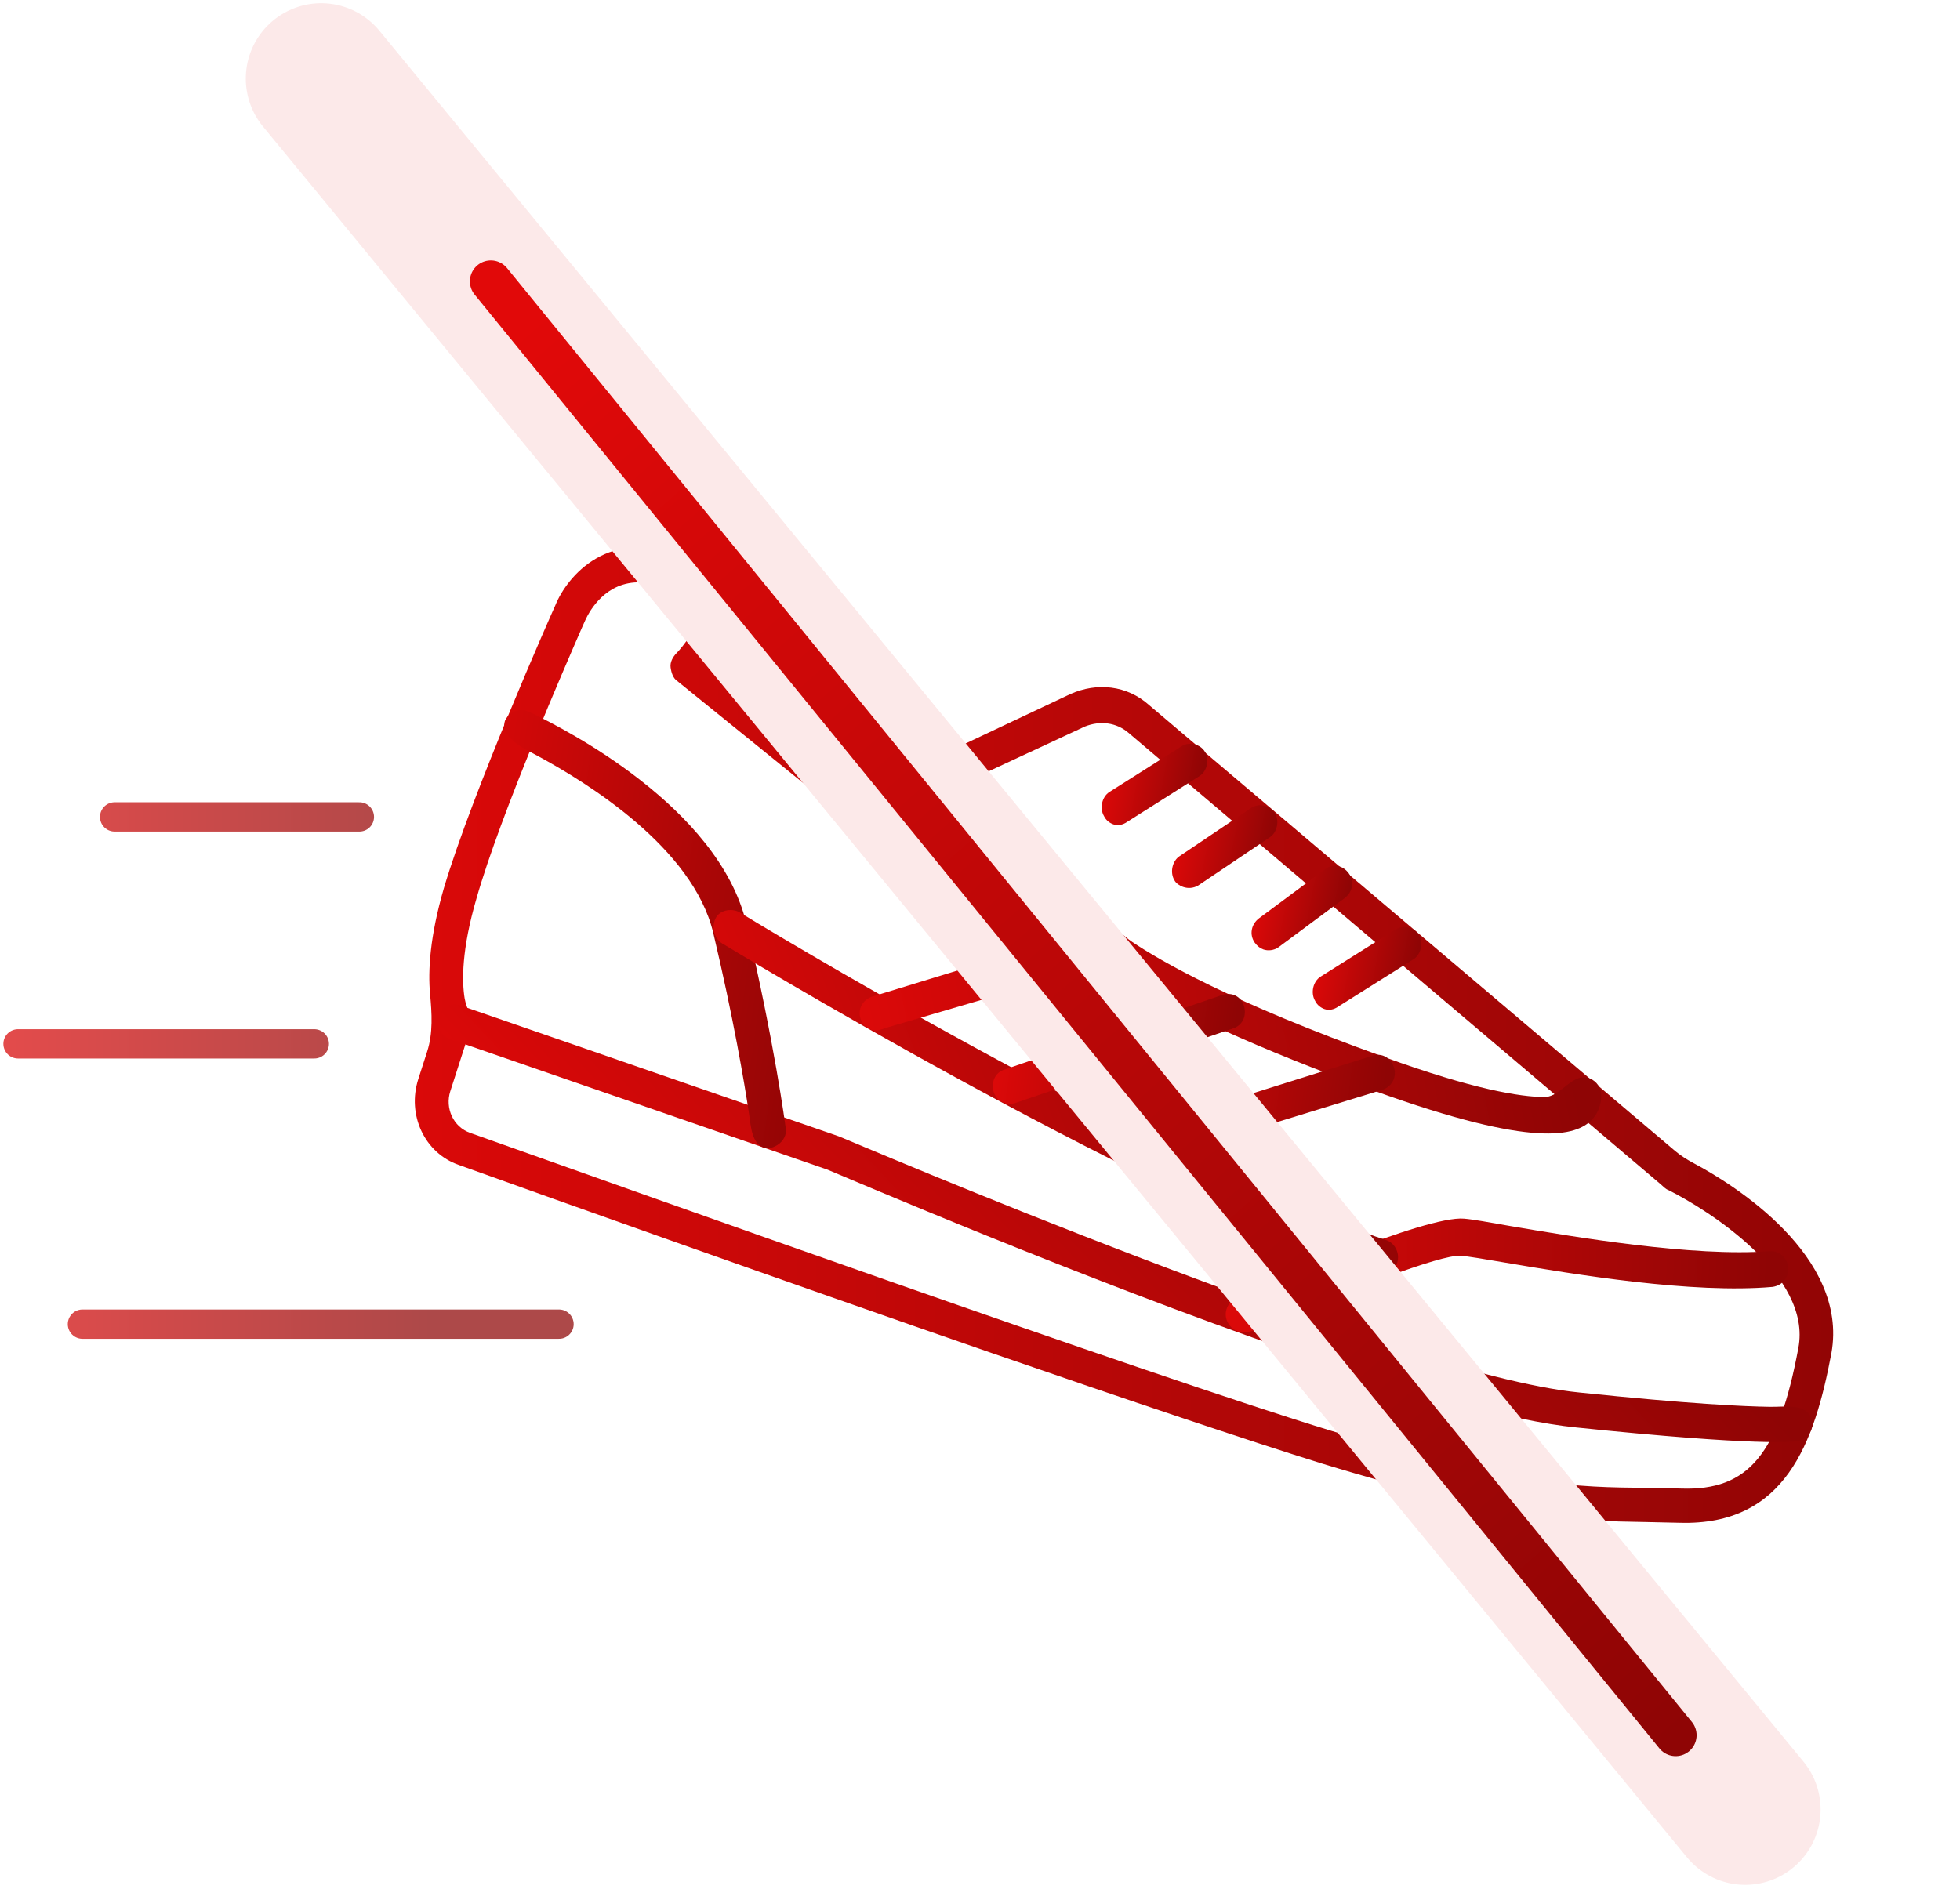
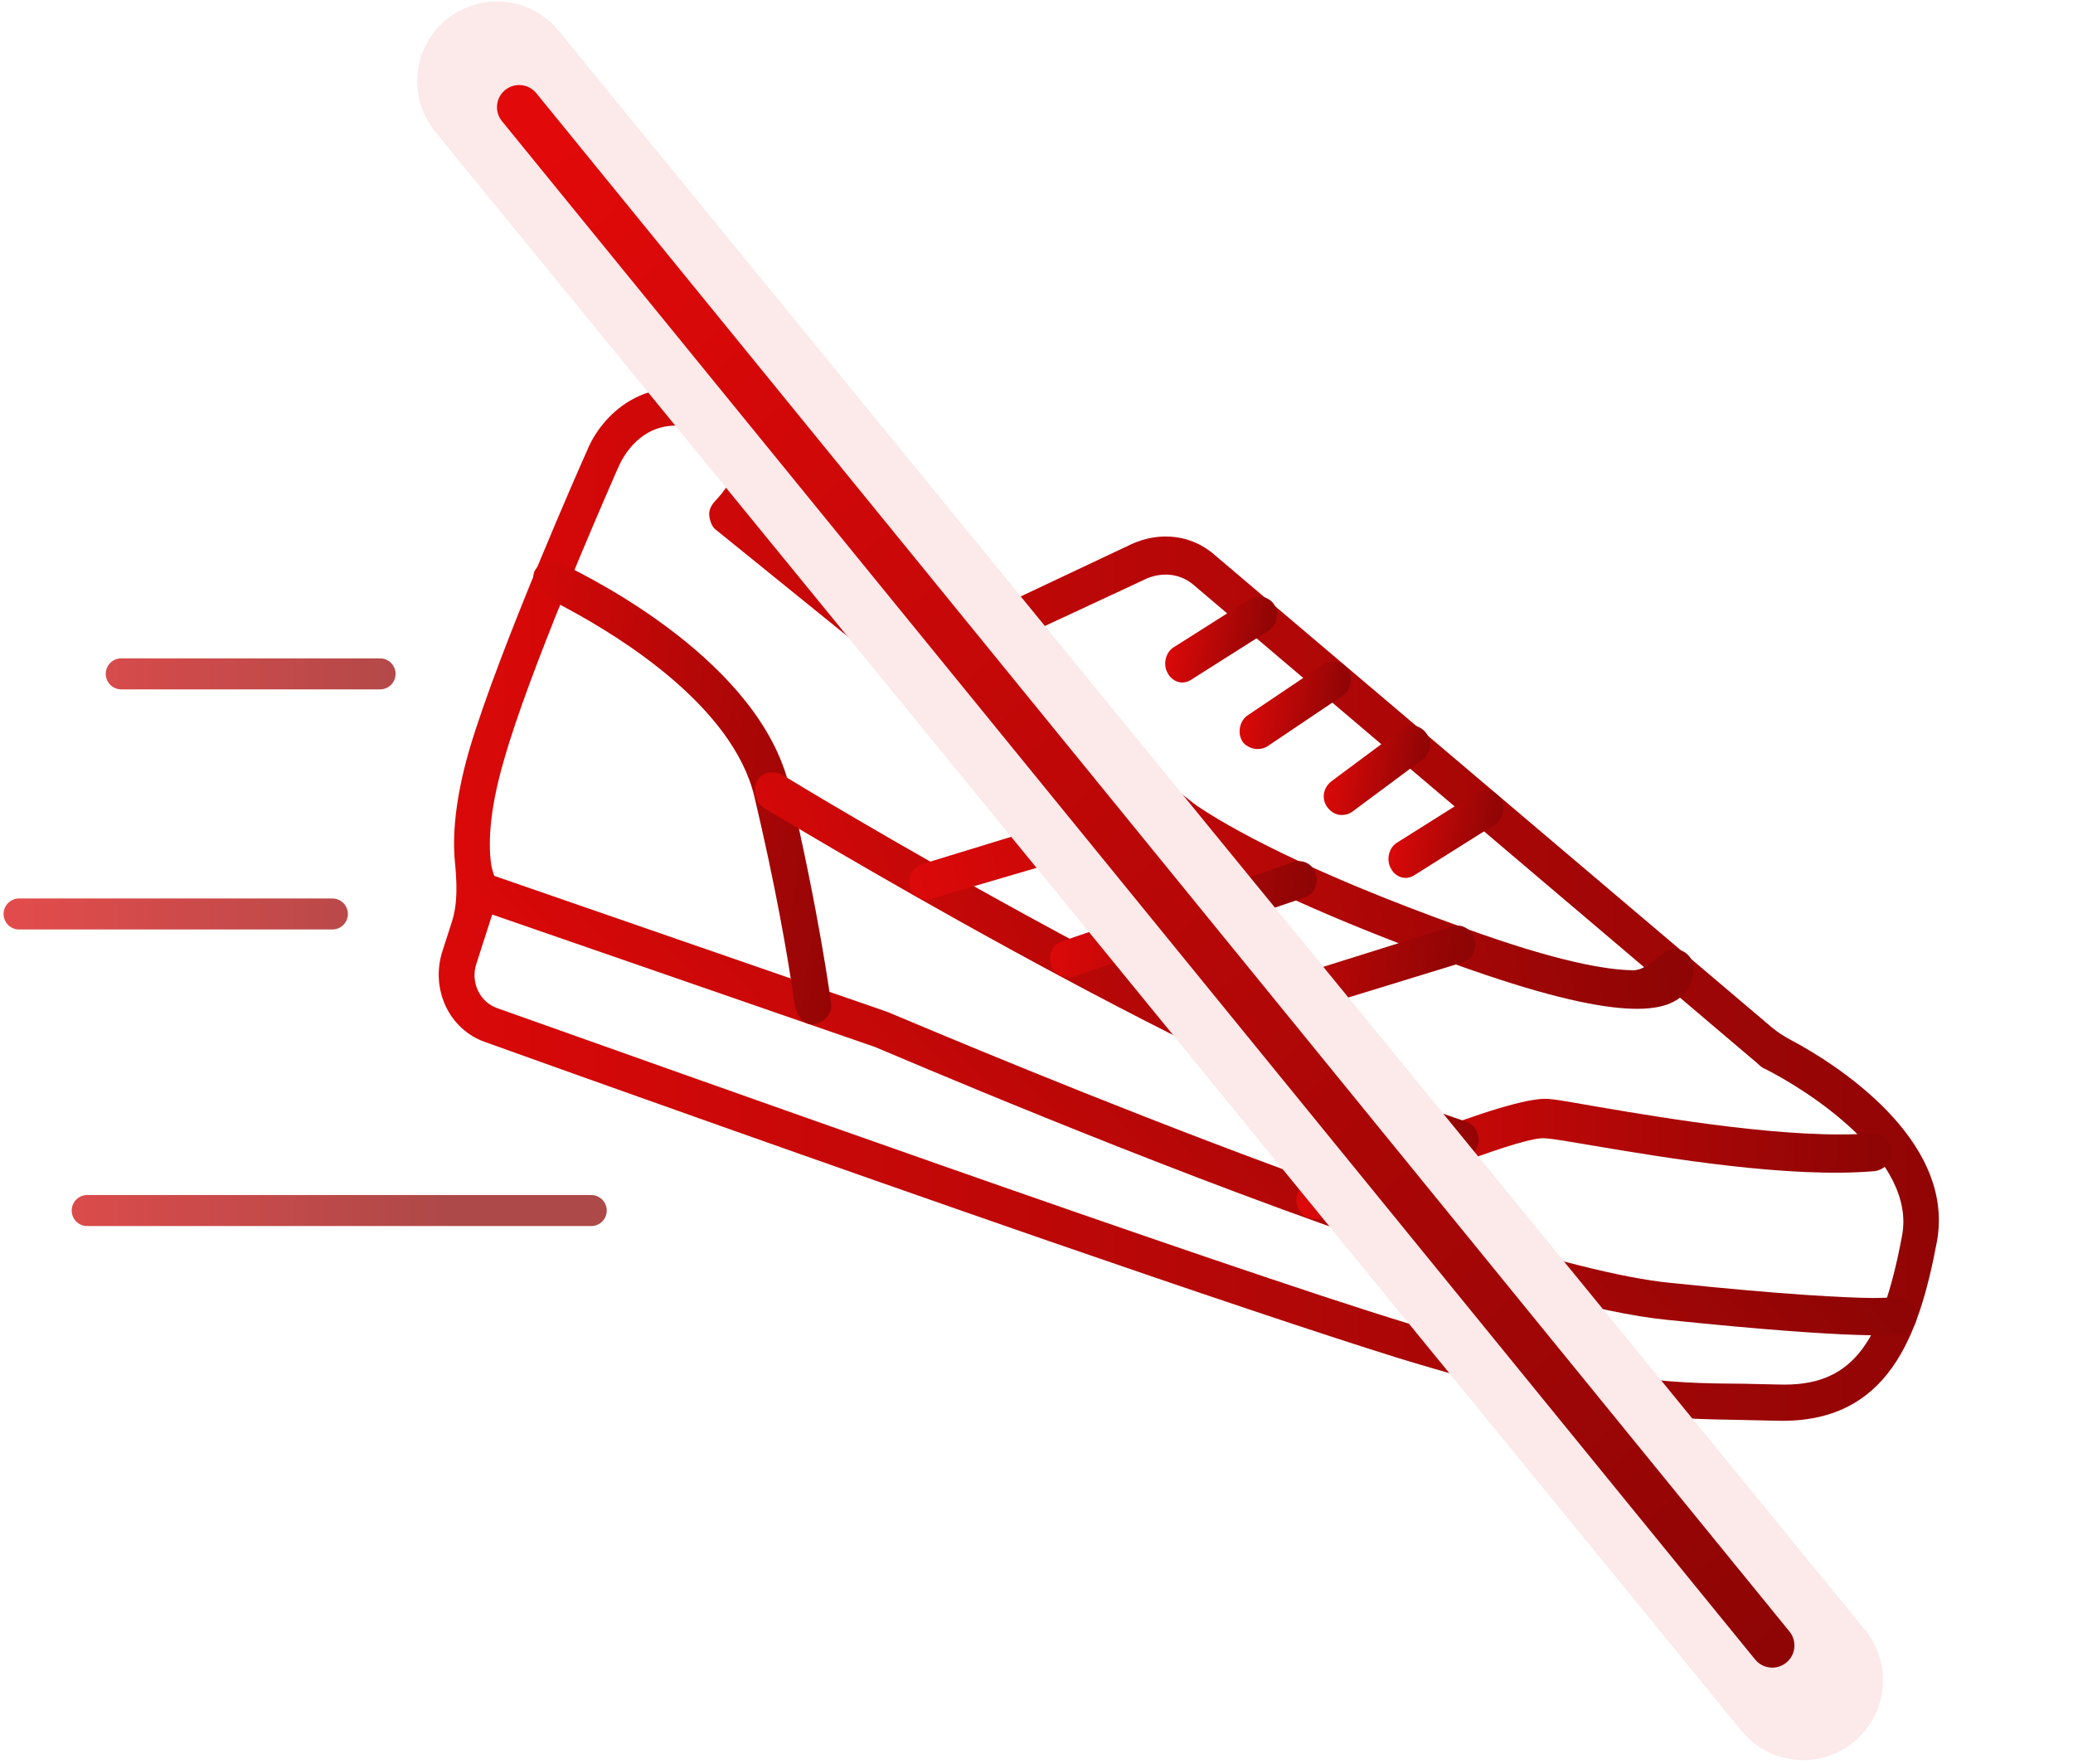
- <svg xmlns="http://www.w3.org/2000/svg" width="468" height="451" viewBox="0 0 468 451" fill="none">
-   <path d="M236.634 323.085C187.248 305.996 132.117 286.328 109.567 278.229C101.336 275.381 97.138 266.224 99.886 257.692L102.008 251.103C103.413 246.741 103.123 241.993 102.691 237.395C102.175 231.895 102.623 223.688 105.994 212.097C112.778 189.257 131.662 146.601 132.606 144.557C135.439 137.536 145.563 125.631 163.225 132.927C169.741 135.774 173.598 139.776 174.539 144.843C176.23 153.085 175.543 163.041 182.053 168.342L197.266 180.733C203.235 185.594 211.359 186.631 218.197 183.403L255.567 165.768C261.913 162.926 269.116 163.641 274.431 168.443L399.895 274.812C401.282 275.988 402.808 276.955 404.408 277.804C413.758 282.763 441.458 299.903 437.296 323.176C433.256 344.596 426.302 364.414 401.091 363.691C398.261 363.601 395.689 363.6 392.859 363.51C376.652 363.236 359.844 363.05 315.601 349.52C298.71 344.268 269.044 334.299 236.634 323.085ZM158.334 140.125C147.998 136.548 142.754 142.962 140.736 146.265C140.072 147.353 139.567 148.505 139.057 149.677C135.4 158.061 119.433 194.635 113.796 214.501C110.178 226.837 110.282 234.431 110.946 238.444C111.349 240.88 113.076 243.369 112.325 245.698L107.517 260.629C106.229 264.628 108.199 269.162 112.315 270.586C149.783 283.847 275.135 328.702 318.091 341.788C361.305 354.962 376.655 355.236 393.205 355.333C396.035 355.423 398.608 355.424 401.437 355.514C417.559 356.055 424.68 347.258 429.407 321.928C432.673 304.686 407.983 289.031 398.381 284.227C397.663 283.979 397.136 283.348 396.552 282.853L269.455 175.018C266.54 172.528 262.681 172.082 259.079 173.502L207.96 197.3C206.588 198.01 204.959 197.743 203.844 196.765L161.668 162.614C160.725 161.991 160.297 160.658 160.126 159.413C159.955 158.169 160.642 156.925 161.5 156.036C162.787 154.704 166.905 149.906 166.392 146.172C165.972 143.843 163.768 142.288 161.477 141.117C160.5 140.617 159.367 140.482 158.334 140.125Z" fill="url(#paint0_linear_167_47)" />
-   <path d="M308.752 322.851C258.08 305.318 202.093 281.204 197.549 279.336L107.265 248.096C105.207 247.384 104.008 244.895 104.694 242.762C105.381 240.629 107.783 239.385 109.841 240.098L200.125 271.337L200.383 271.426C201.669 271.871 332.761 328.195 377.093 332.571C403.38 335.307 416.387 335.9 422.635 335.989C426.177 336.04 431.013 335.155 432.397 338.481C432.512 338.757 432.6 339.049 432.658 339.351C433.086 341.573 431.542 343.706 429.398 344.149C428.197 344.327 420.393 345.479 376.404 340.925C360.883 339.407 335.503 332.107 308.752 322.851Z" fill="url(#paint1_linear_167_47)" />
-   <path d="M182.373 274.085C179.503 273.091 179.31 269.103 178.86 266.073C177.761 258.664 175.088 242.919 170.304 222.793C165.427 202.399 140.016 186.842 128.499 180.599C124.834 178.612 119.315 176.061 120.589 172.106C121.317 170.529 122.862 169.587 124.475 169.566C125.442 169.554 126.328 169.999 127.206 170.425C134.741 174.08 171.461 192.68 178.194 220.485C184.957 249.198 187.521 268.754 187.606 269.376C187.921 271.01 187.03 272.547 185.685 273.423C184.718 274.052 183.475 274.466 182.373 274.085Z" fill="url(#paint2_linear_167_47)" />
-   <path d="M295.463 317.956C294.434 317.6 293.577 316.711 293.063 315.644C292.034 313.511 293.15 310.933 295.123 310.134C302.499 306.76 340.409 290.245 349.584 291.049C351.814 291.228 355.587 291.941 360.731 292.832C375.909 295.416 404.376 300.229 422.557 298.815C424.872 298.727 426.672 300.239 427.014 302.728C427.099 305.128 425.64 306.994 423.239 307.348C404.115 309.029 376.162 304.394 359.356 301.542C354.468 300.74 350.695 300.027 348.723 299.937C344.193 299.508 321.383 308.338 300.739 317.219C299.066 317.938 297.202 318.558 295.463 317.956Z" fill="url(#paint3_linear_167_47)" />
-   <path d="M326.34 303.749C268.465 283.724 173.561 225.994 172.361 225.282C170.475 224.037 169.876 221.459 170.82 219.415C171.764 217.371 174.508 216.839 176.48 217.818C177.423 218.441 274.213 277.415 331.059 296.196C333.117 296.908 334.317 299.397 333.63 301.53C333.18 302.927 331.995 303.942 330.653 304.276C329.255 304.625 327.715 304.225 326.34 303.749Z" fill="url(#paint4_linear_167_47)" />
-   <path d="M208.025 245.919C206.739 245.474 205.882 244.585 205.454 243.252C204.769 240.94 206.056 238.719 208.286 238.009L262.832 221.323C265.493 220.405 267.938 223.35 270.313 224.945C276.946 229.401 294.012 239.383 330.563 252.464C351.937 260.234 363.014 261.951 368.681 262.007C371.971 262.039 374.142 258.264 377.297 257.374C378.957 257.031 380.617 257.753 381.599 259.17C382.192 260.025 382.384 261.097 382.33 262.131C382.242 263.823 381.646 265.841 380.037 267.508C376.262 271.239 366.656 274.435 328.245 260.551C299.316 250.136 282.075 241.683 272.479 236.073C266.767 232.734 259.945 231.307 253.686 233.14L212.14 245.305C210.943 245.655 209.742 246.288 208.509 246.049C208.346 246.018 208.184 245.974 208.025 245.919Z" fill="url(#paint5_linear_167_47)" />
-   <path d="M239.832 263.445C238.546 263 237.689 262.111 237.261 260.777C236.576 258.466 237.606 256.155 239.836 255.445L291.895 237.603C294.125 236.893 296.354 237.961 297.039 240.272C297.724 242.583 296.694 244.894 294.464 245.604L242.405 263.446C241.461 263.712 240.604 263.712 239.832 263.445Z" fill="url(#paint6_linear_167_47)" />
-   <path d="M268.725 278.48C267.438 278.035 266.581 277.145 266.153 275.812C265.468 273.501 266.755 271.279 268.985 270.569L327.82 252.108C330.049 251.398 332.193 252.732 332.878 255.043C333.563 257.355 332.276 259.576 330.046 260.286L272.711 277.879C271.599 278.22 270.49 278.811 269.333 278.631C269.128 278.6 268.923 278.548 268.725 278.48Z" fill="url(#paint7_linear_167_47)" />
-   <path d="M265.844 196.882C265.072 196.615 264.129 195.993 263.615 194.926C262.501 193.059 263.102 190.304 264.904 189.149L282.145 178.224C283.946 177.069 286.604 177.693 287.718 179.56C288.832 181.427 288.231 184.182 286.429 185.337L269.188 196.262C268.073 197.061 266.873 197.238 265.844 196.882Z" fill="url(#paint8_linear_167_47)" />
-   <path d="M282.473 211.823C281.702 211.556 280.759 210.933 280.416 210.222C279.302 208.355 279.903 205.6 281.705 204.445L298.86 192.898C300.662 191.743 303.32 192.366 304.434 194.234C305.548 196.101 304.946 198.856 303.145 200.01L285.989 211.558C284.96 212.09 283.759 212.268 282.473 211.823Z" fill="url(#paint9_linear_167_47)" />
-   <path d="M301.676 226.763C300.904 226.496 300.218 225.963 299.618 225.163C298.247 223.207 298.763 220.718 300.65 219.297L316.433 207.571C318.321 206.15 320.721 206.684 322.093 208.64C323.464 210.596 322.948 213.085 321.061 214.506L305.278 226.232C304.162 227.031 302.705 227.119 301.676 226.763Z" fill="url(#paint10_linear_167_47)" />
-   <path d="M316.248 240.992C315.476 240.725 314.533 240.102 314.019 239.035C312.905 237.168 313.506 234.413 315.308 233.258L333.235 221.978C335.036 220.824 337.694 221.447 338.808 223.314C339.922 225.181 339.321 227.936 337.519 229.091L319.592 240.371C318.477 241.171 317.276 241.348 316.248 240.992Z" fill="url(#paint11_linear_167_47)" />
-   <path d="M85.808 195.108H27.373M75.043 249.302H4.307M133.478 316.246H19.684" stroke="url(#paint12_linear_167_47)" stroke-opacity="0.73" stroke-width="7" stroke-linecap="round" stroke-linejoin="round" />
-   <path d="M416.714 432.156L76.686 18.774" stroke="#FCE9E9" stroke-width="36" stroke-linecap="round" stroke-linejoin="round" />
-   <path d="M400.108 414.421L117.2 67.196" stroke="url(#paint13_linear_167_47)" stroke-width="10" stroke-linecap="round" stroke-linejoin="round" />
+ <svg xmlns="http://www.w3.org/2000/svg" width="468" height="398" viewBox="0 0 468 398" fill="none">
+   <path d="M236.634 280.085C187.248 262.996 132.117 243.328 109.567 235.229C101.336 232.381 97.138 223.224 99.886 214.692L102.008 208.103C103.413 203.741 103.123 198.993 102.691 194.395C102.175 188.895 102.623 180.688 105.994 169.097C112.778 146.257 131.662 103.601 132.606 101.557C135.439 94.536 145.563 82.63 163.225 89.927C169.741 92.774 173.598 96.776 174.539 101.843C176.23 110.085 175.543 120.041 182.053 125.342L197.266 137.733C203.235 142.594 211.359 143.631 218.197 140.403L255.567 122.768C261.913 119.926 269.116 120.641 274.431 125.443L399.895 231.812C401.282 232.988 402.808 233.955 404.408 234.804C413.758 239.763 441.458 256.903 437.296 280.176C433.256 301.596 426.302 321.414 401.091 320.691C398.261 320.601 395.689 320.6 392.859 320.51C376.652 320.236 359.844 320.05 315.601 306.52C298.71 301.268 269.044 291.299 236.634 280.085ZM158.334 97.124C147.998 93.548 142.754 99.962 140.736 103.265C140.072 104.353 139.567 105.505 139.057 106.677C135.4 115.061 119.433 151.635 113.796 171.501C110.178 183.837 110.282 191.431 110.946 195.444C111.349 197.88 113.076 200.369 112.325 202.698L107.517 217.629C106.229 221.628 108.199 226.162 112.315 227.586C149.783 240.847 275.135 285.702 318.091 298.788C361.305 311.962 376.655 312.236 393.205 312.333C396.035 312.423 398.608 312.424 401.437 312.514C417.559 313.055 424.68 304.258 429.407 278.928C432.673 261.686 407.983 246.031 398.381 241.227C397.663 240.979 397.136 240.348 396.552 239.853L269.455 132.018C266.54 129.528 262.681 129.082 259.079 130.502L207.96 154.3C206.588 155.01 204.959 154.743 203.844 153.765L161.668 119.614C160.725 118.991 160.297 117.658 160.126 116.413C159.955 115.169 160.642 113.925 161.5 113.036C162.787 111.704 166.905 106.906 166.392 103.172C165.972 100.843 163.768 99.288 161.477 98.117C160.5 97.617 159.367 97.482 158.334 97.124Z" fill="url(#paint0_linear_167_47)" />
+   <path d="M308.752 279.851C258.08 262.318 202.093 238.204 197.549 236.336L107.265 205.096C105.207 204.384 104.008 201.895 104.694 199.762C105.381 197.629 107.783 196.385 109.841 197.098L200.125 228.337L200.383 228.426C201.669 228.871 332.761 285.195 377.093 289.571C403.38 292.307 416.387 292.9 422.635 292.989C426.177 293.04 431.013 292.155 432.397 295.481C432.512 295.757 432.6 296.049 432.658 296.351C433.086 298.573 431.542 300.706 429.398 301.149C428.197 301.327 420.393 302.479 376.404 297.925C360.883 296.407 335.503 289.107 308.752 279.851Z" fill="url(#paint1_linear_167_47)" />
+   <path d="M182.373 231.085C179.503 230.091 179.31 226.103 178.86 223.073C177.761 215.664 175.088 199.919 170.304 179.793C165.427 159.399 140.016 143.842 128.499 137.599C124.834 135.612 119.315 133.061 120.589 129.106C121.317 127.529 122.862 126.587 124.475 126.566C125.442 126.554 126.328 126.999 127.206 127.425C134.741 131.08 171.461 149.68 178.194 177.485C184.957 206.198 187.521 225.754 187.606 226.376C187.921 228.01 187.03 229.547 185.685 230.423C184.718 231.052 183.475 231.466 182.373 231.085Z" fill="url(#paint2_linear_167_47)" />
+   <path d="M295.463 274.956C294.434 274.6 293.577 273.711 293.063 272.644C292.034 270.511 293.15 267.933 295.123 267.134C302.499 263.76 340.409 247.245 349.584 248.049C351.814 248.228 355.587 248.941 360.731 249.832C375.909 252.416 404.376 257.229 422.557 255.815C424.872 255.727 426.672 257.239 427.014 259.728C427.099 262.128 425.64 263.994 423.239 264.348C404.115 266.029 376.162 261.394 359.356 258.542C354.468 257.74 350.695 257.027 348.723 256.937C344.193 256.508 321.383 265.338 300.739 274.219C299.066 274.938 297.202 275.558 295.463 274.956Z" fill="url(#paint3_linear_167_47)" />
+   <path d="M326.34 260.749C268.465 240.724 173.561 182.994 172.361 182.282C170.475 181.037 169.876 178.459 170.82 176.415C171.764 174.371 174.508 173.839 176.48 174.818C177.423 175.441 274.213 234.415 331.059 253.196C333.117 253.908 334.317 256.397 333.63 258.53C333.18 259.927 331.995 260.942 330.653 261.276C329.255 261.625 327.715 261.225 326.34 260.749Z" fill="url(#paint4_linear_167_47)" />
+   <path d="M208.025 202.919C206.739 202.474 205.882 201.585 205.454 200.252C204.769 197.94 206.056 195.719 208.286 195.009L262.832 178.323C265.493 177.405 267.938 180.35 270.313 181.945C276.946 186.401 294.012 196.383 330.563 209.464C351.937 217.234 363.014 218.951 368.681 219.007C371.971 219.039 374.142 215.264 377.297 214.374C378.957 214.031 380.617 214.753 381.599 216.17C382.192 217.025 382.384 218.097 382.33 219.131C382.242 220.823 381.646 222.841 380.037 224.508C376.262 228.239 366.656 231.435 328.245 217.551C299.316 207.136 282.075 198.683 272.479 193.073C266.767 189.734 259.945 188.307 253.686 190.14L212.14 202.305C210.943 202.655 209.742 203.288 208.509 203.049C208.346 203.018 208.184 202.974 208.025 202.919Z" fill="url(#paint5_linear_167_47)" />
+   <path d="M239.832 220.445C238.546 220 237.689 219.111 237.261 217.777C236.576 215.466 237.606 213.155 239.836 212.445L291.895 194.603C294.125 193.893 296.354 194.961 297.039 197.272C297.724 199.583 296.694 201.894 294.464 202.604L242.405 220.446C241.461 220.712 240.604 220.712 239.832 220.445Z" fill="url(#paint6_linear_167_47)" />
+   <path d="M268.725 235.48C267.438 235.035 266.581 234.145 266.153 232.812C265.468 230.501 266.755 228.279 268.985 227.569L327.82 209.108C330.049 208.398 332.193 209.732 332.878 212.043C333.563 214.355 332.276 216.576 330.046 217.286L272.711 234.879C271.599 235.22 270.49 235.811 269.333 235.631C269.128 235.6 268.923 235.548 268.725 235.48Z" fill="url(#paint7_linear_167_47)" />
+   <path d="M265.844 153.882C265.072 153.615 264.129 152.993 263.615 151.926C262.501 150.059 263.102 147.304 264.904 146.149L282.145 135.224C283.946 134.069 286.604 134.693 287.718 136.56C288.832 138.427 288.231 141.182 286.429 142.337L269.188 153.262C268.073 154.061 266.873 154.238 265.844 153.882Z" fill="url(#paint8_linear_167_47)" />
+   <path d="M282.473 168.823C281.702 168.556 280.759 167.933 280.416 167.222C279.302 165.355 279.903 162.6 281.705 161.445L298.86 149.898C300.662 148.743 303.32 149.366 304.434 151.234C305.548 153.101 304.946 155.856 303.145 157.01L285.989 168.558C284.96 169.09 283.759 169.268 282.473 168.823Z" fill="url(#paint9_linear_167_47)" />
+   <path d="M301.676 183.763C300.904 183.496 300.218 182.963 299.618 182.163C298.247 180.207 298.763 177.718 300.65 176.297L316.433 164.571C318.321 163.15 320.721 163.684 322.093 165.64C323.464 167.596 322.948 170.085 321.061 171.506L305.278 183.232C304.162 184.031 302.705 184.119 301.676 183.763Z" fill="url(#paint10_linear_167_47)" />
+   <path d="M316.248 197.992C315.476 197.725 314.533 197.102 314.019 196.035C312.905 194.168 313.506 191.413 315.308 190.258L333.235 178.978C335.036 177.824 337.694 178.447 338.808 180.314C339.922 182.181 339.321 184.936 337.519 186.091L319.592 197.371C318.477 198.171 317.276 198.348 316.248 197.992Z" fill="url(#paint11_linear_167_47)" />
+   <path d="M85.808 152.108H27.373M75.043 206.302H4.307M133.478 273.246H19.684" stroke="url(#paint12_linear_167_47)" stroke-opacity="0.73" stroke-width="7" stroke-linecap="round" stroke-linejoin="round" />
+   <path d="M407.096 379.296L112.185 18.338" stroke="#FCE9E9" stroke-width="36" stroke-linecap="round" stroke-linejoin="round" />
+   <path d="M400.108 371.421L117.2 24.196" stroke="url(#paint13_linear_167_47)" stroke-width="10" stroke-linecap="round" stroke-linejoin="round" />
  <defs>
-     <linearGradient id="paint0_linear_167_47" x1="65.607" y1="222.144" x2="451.317" y2="222.144" gradientUnits="userSpaceOnUse">
+     <linearGradient id="paint0_linear_167_47" x1="65.607" y1="179.144" x2="451.317" y2="179.144" gradientUnits="userSpaceOnUse">
      <stop stop-color="#E10909" />
      <stop offset="1" stop-color="#8F0505" />
    </linearGradient>
-     <linearGradient id="paint1_linear_167_47" x1="71.402" y1="233.643" x2="207.642" y2="106.467" gradientUnits="userSpaceOnUse">
+     <linearGradient id="paint1_linear_167_47" x1="71.402" y1="190.643" x2="207.642" y2="63.467" gradientUnits="userSpaceOnUse">
      <stop stop-color="#E10909" />
      <stop offset="1" stop-color="#8F0505" />
    </linearGradient>
-     <linearGradient id="paint2_linear_167_47" x1="94.34" y1="222.7" x2="200.746" y2="237.724" gradientUnits="userSpaceOnUse">
+     <linearGradient id="paint2_linear_167_47" x1="94.34" y1="179.7" x2="200.746" y2="194.724" gradientUnits="userSpaceOnUse">
      <stop stop-color="#E10909" />
      <stop offset="1" stop-color="#8F0505" />
    </linearGradient>
-     <linearGradient id="paint3_linear_167_47" x1="284.236" y1="298.406" x2="422.377" y2="300.41" gradientUnits="userSpaceOnUse">
+     <linearGradient id="paint3_linear_167_47" x1="284.236" y1="255.406" x2="422.377" y2="257.41" gradientUnits="userSpaceOnUse">
      <stop stop-color="#E10909" />
      <stop offset="1" stop-color="#8F0505" />
    </linearGradient>
-     <linearGradient id="paint4_linear_167_47" x1="147.224" y1="233.35" x2="296.331" y2="175.435" gradientUnits="userSpaceOnUse">
+     <linearGradient id="paint4_linear_167_47" x1="147.224" y1="190.35" x2="296.331" y2="132.435" gradientUnits="userSpaceOnUse">
      <stop stop-color="#E10909" />
      <stop offset="1" stop-color="#8F0505" />
    </linearGradient>
-     <linearGradient id="paint5_linear_167_47" x1="190.953" y1="228.231" x2="362.489" y2="192.632" gradientUnits="userSpaceOnUse">
+     <linearGradient id="paint5_linear_167_47" x1="190.953" y1="185.231" x2="362.489" y2="149.632" gradientUnits="userSpaceOnUse">
      <stop stop-color="#E10909" />
      <stop offset="1" stop-color="#8F0505" />
    </linearGradient>
-     <linearGradient id="paint6_linear_167_47" x1="234.163" y1="250.427" x2="293.323" y2="258.249" gradientUnits="userSpaceOnUse">
+     <linearGradient id="paint6_linear_167_47" x1="234.163" y1="207.427" x2="293.323" y2="215.249" gradientUnits="userSpaceOnUse">
      <stop stop-color="#E10909" />
      <stop offset="1" stop-color="#8F0505" />
    </linearGradient>
-     <linearGradient id="paint7_linear_167_47" x1="262.745" y1="264.649" x2="329.026" y2="272.775" gradientUnits="userSpaceOnUse">
+     <linearGradient id="paint7_linear_167_47" x1="262.745" y1="221.649" x2="329.026" y2="229.775" gradientUnits="userSpaceOnUse">
      <stop stop-color="#E10909" />
      <stop offset="1" stop-color="#8F0505" />
    </linearGradient>
-     <linearGradient id="paint8_linear_167_47" x1="261.776" y1="189.095" x2="285.617" y2="193.558" gradientUnits="userSpaceOnUse">
+     <linearGradient id="paint8_linear_167_47" x1="261.776" y1="146.095" x2="285.617" y2="150.558" gradientUnits="userSpaceOnUse">
      <stop stop-color="#E10909" />
      <stop offset="1" stop-color="#8F0505" />
    </linearGradient>
-     <linearGradient id="paint9_linear_167_47" x1="278.71" y1="204.068" x2="302.24" y2="208.546" gradientUnits="userSpaceOnUse">
+     <linearGradient id="paint9_linear_167_47" x1="278.71" y1="161.068" x2="302.24" y2="165.546" gradientUnits="userSpaceOnUse">
      <stop stop-color="#E10909" />
      <stop offset="1" stop-color="#8F0505" />
    </linearGradient>
-     <linearGradient id="paint10_linear_167_47" x1="297.781" y1="218.969" x2="320.024" y2="223.352" gradientUnits="userSpaceOnUse">
+     <linearGradient id="paint10_linear_167_47" x1="297.781" y1="175.969" x2="320.024" y2="180.352" gradientUnits="userSpaceOnUse">
      <stop stop-color="#E10909" />
      <stop offset="1" stop-color="#8F0505" />
    </linearGradient>
-     <linearGradient id="paint11_linear_167_47" x1="312.171" y1="233.055" x2="336.628" y2="237.624" gradientUnits="userSpaceOnUse">
+     <linearGradient id="paint11_linear_167_47" x1="312.171" y1="190.055" x2="336.628" y2="194.624" gradientUnits="userSpaceOnUse">
      <stop stop-color="#E10909" />
      <stop offset="1" stop-color="#8F0505" />
    </linearGradient>
-     <linearGradient id="paint12_linear_167_47" x1="-10.721" y1="281.217" x2="102.244" y2="281.217" gradientUnits="userSpaceOnUse">
+     <linearGradient id="paint12_linear_167_47" x1="-10.721" y1="238.217" x2="102.244" y2="238.217" gradientUnits="userSpaceOnUse">
      <stop stop-color="#E10909" />
      <stop offset="1" stop-color="#8F0505" />
    </linearGradient>
-     <linearGradient id="paint13_linear_167_47" x1="124.303" y1="78.239" x2="411.652" y2="404.246" gradientUnits="userSpaceOnUse">
+     <linearGradient id="paint13_linear_167_47" x1="124.303" y1="35.239" x2="411.652" y2="361.246" gradientUnits="userSpaceOnUse">
      <stop stop-color="#E10909" />
      <stop offset="1" stop-color="#8F0505" />
    </linearGradient>
  </defs>
</svg>
